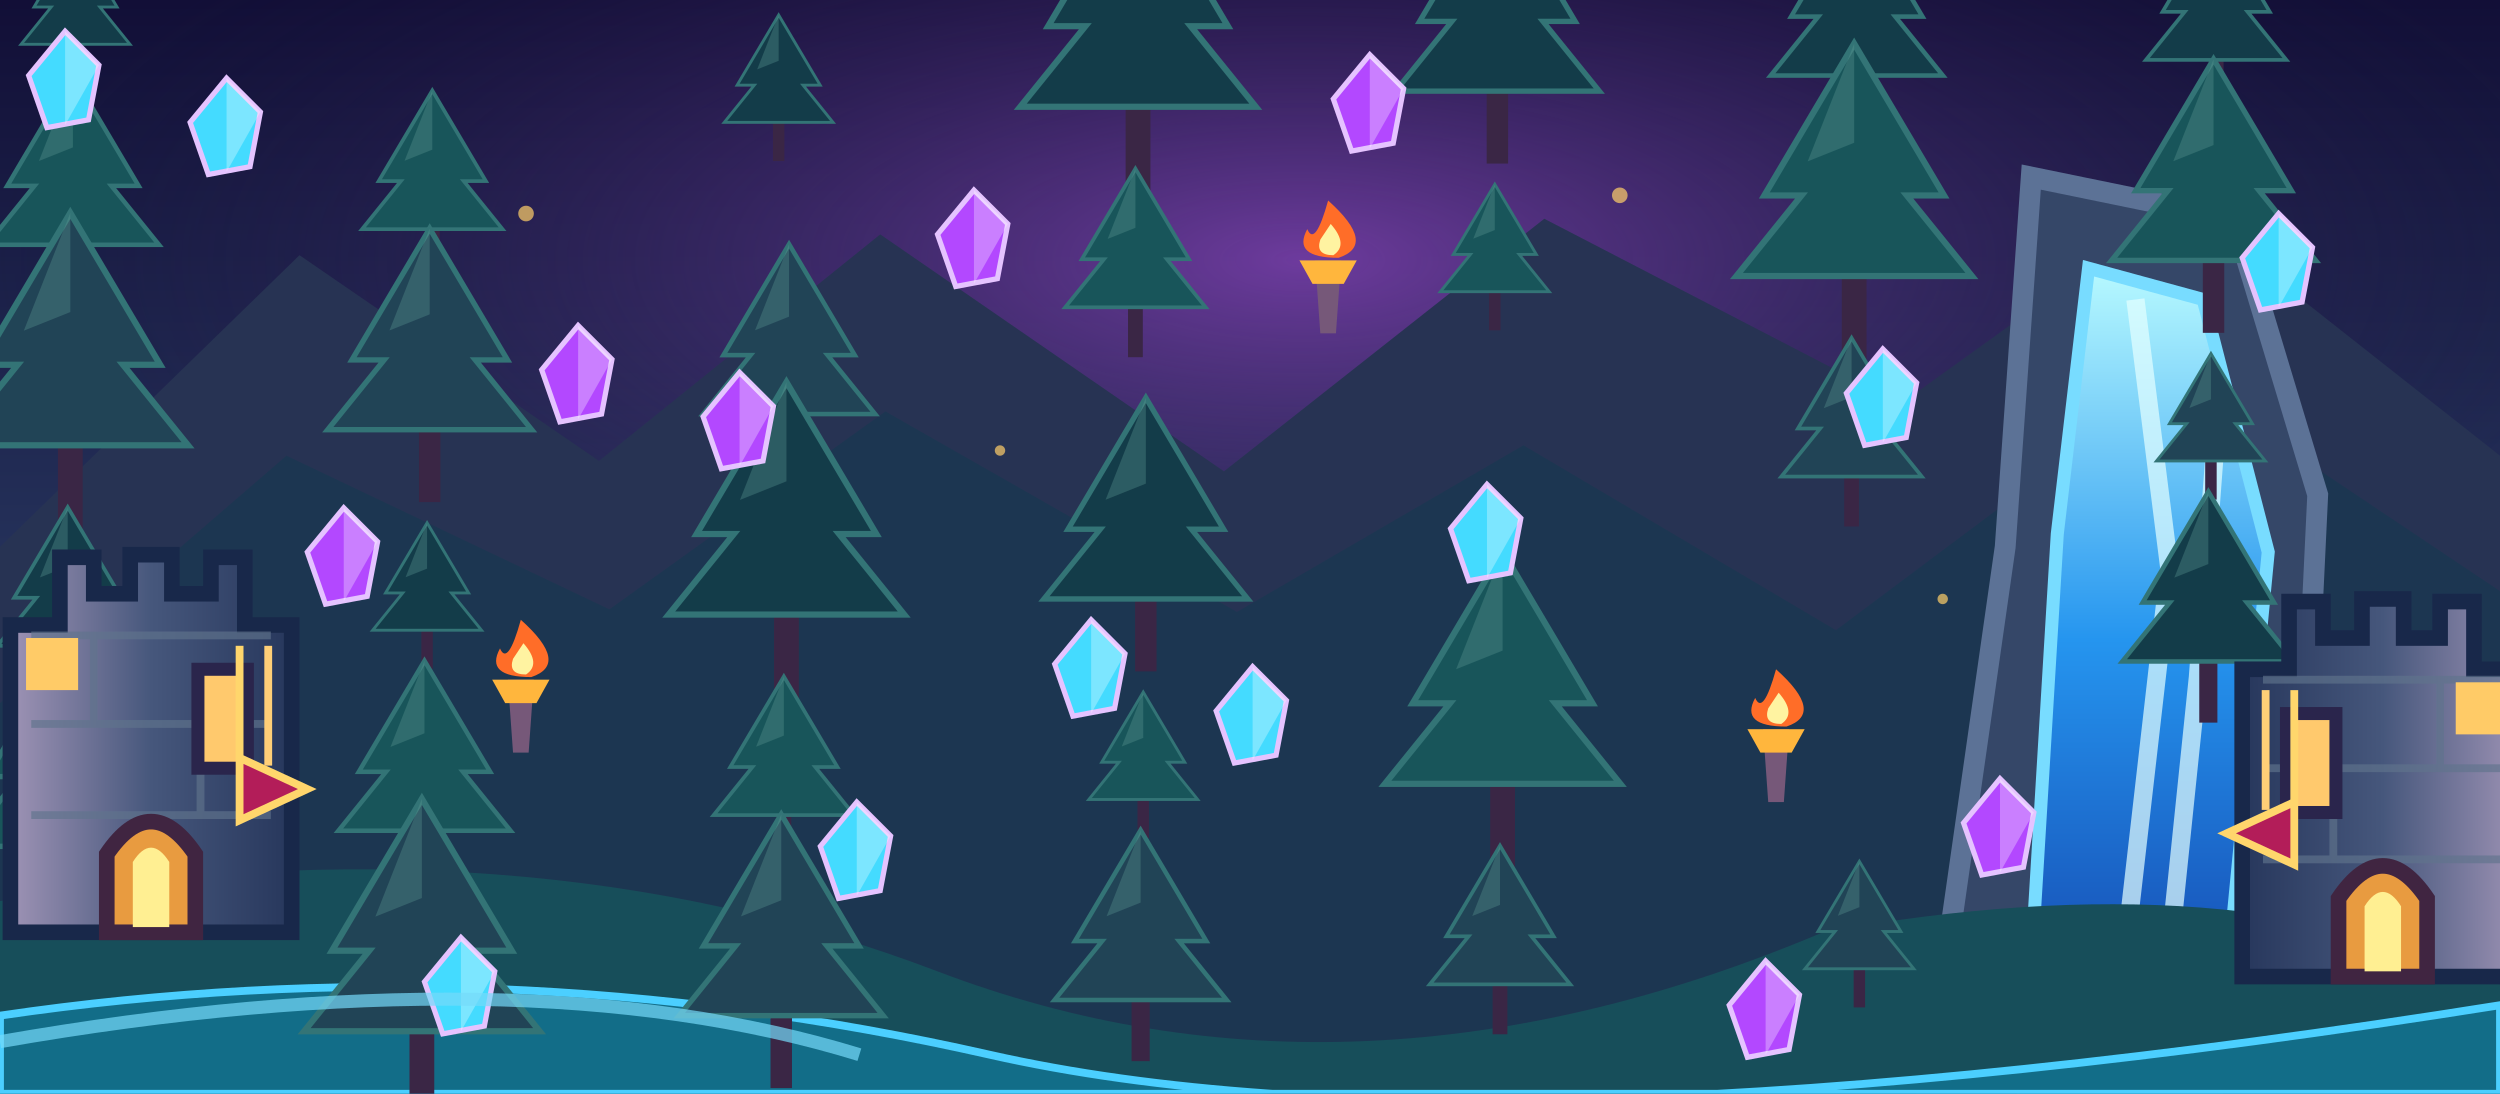
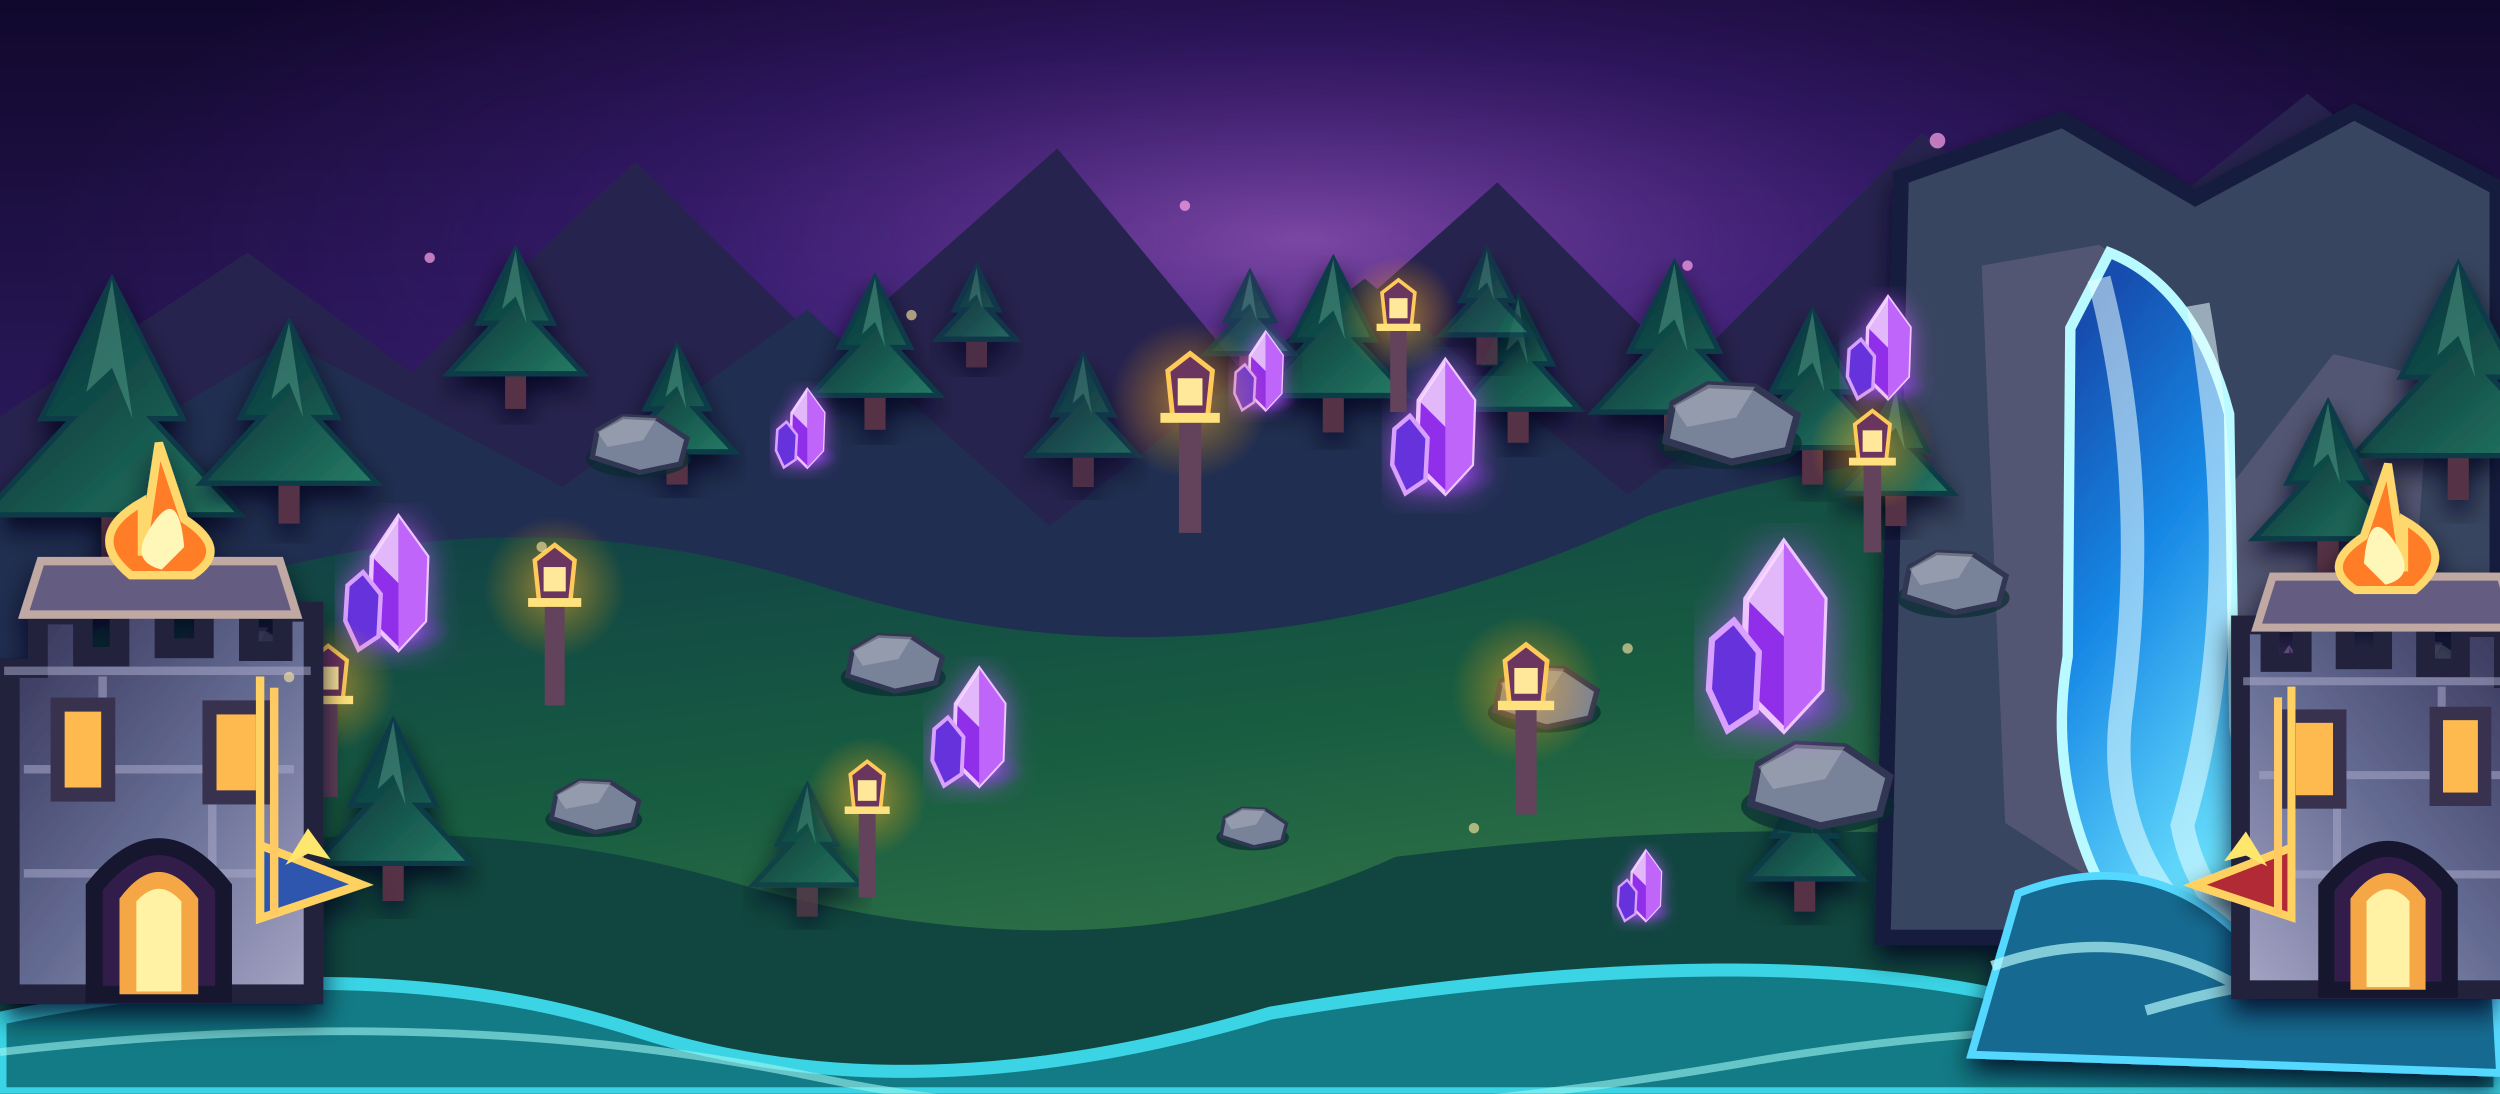
<svg xmlns="http://www.w3.org/2000/svg" viewBox="0 0 960 420" preserveAspectRatio="xMidYMid slice">
  <defs>
    <linearGradient id="sky" x2="0" y2="1">
-       <stop stop-color="#120f37" />
-       <stop offset=".56" stop-color="#26345d" />
-       <stop offset="1" stop-color="#12465a" />
-     </linearGradient>
-     <linearGradient id="stone">
-       <stop stop-color="#9e93b5" />
-       <stop offset=".5" stop-color="#46577c" />
-       <stop offset="1" stop-color="#27375c" />
-     </linearGradient>
-     <linearGradient id="water" x2="0" y2="1">
-       <stop stop-color="#b8faff" />
-       <stop offset=".45" stop-color="#2595ef" />
-       <stop offset="1" stop-color="#1136a1" />
-     </linearGradient>
-     <radialGradient id="glow">
-       <stop stop-color="#8242b3" stop-opacity=".8" />
-       <stop offset="1" stop-color="#1b183c" stop-opacity="0" />
+       <stop stop-color="#11082d" />
+       <stop offset=".48" stop-color="#2f1c64" />
+       <stop offset="1" stop-color="#125460" />
+     </linearGradient>
+     <linearGradient id="land" x2=".2" y2="0" x1=".7" y1="1">
+       <stop stop-color="#43834b" />
+       <stop offset=".55" stop-color="#175c41" />
+       <stop offset="1" stop-color="#103d47" />
+     </linearGradient>
+     <linearGradient id="waterfall" x2=".25" y2="0" x1=".8" y1="1">
+       <stop stop-color="#ddfeff" />
+       <stop offset=".25" stop-color="#6fe7ff" />
+       <stop offset=".68" stop-color="#1989e6" />
+       <stop offset="1" stop-color="#194eaf" />
+     </linearGradient>
+     <linearGradient id="stone" x2="0" y2="0" x1="1" y1="1">
+       <stop stop-color="#a6a5c5" />
+       <stop offset=".48" stop-color="#646b92" />
+       <stop offset="1" stop-color="#343257" />
+     </linearGradient>
+     <linearGradient id="gold" x2="0" y2="0" x1="1" y1="1">
+       <stop stop-color="#fff7b5" />
+       <stop offset=".55" stop-color="#ffbe43" />
+       <stop offset="1" stop-color="#e5681c" />
+     </linearGradient>
+     <linearGradient id="pine" x2="0" y2="0" x1="1" y1="1">
+       <stop stop-color="#277d66" />
+       <stop offset=".5" stop-color="#124d48" />
+       <stop offset="1" stop-color="#072b38" />
+     </linearGradient>
+     <radialGradient id="purpleGlow">
+       <stop stop-color="#d77cff" stop-opacity=".84" />
+       <stop offset=".5" stop-color="#803be0" stop-opacity=".38" />
+       <stop offset="1" stop-color="#7126c0" stop-opacity="0" />
    </radialGradient>
+     <radialGradient id="amberGlow">
+       <stop stop-color="#fff1a2" stop-opacity=".92" />
+       <stop offset=".28" stop-color="#ffb124" stop-opacity=".4" />
+       <stop offset="1" stop-color="#ff9c00" stop-opacity="0" />
+     </radialGradient>
+     <radialGradient id="lightGround">
+       <stop stop-color="#6bb25f" />
+       <stop offset="1" stop-color="#12523f" />
+     </radialGradient>
+     <filter id="glow">
+       <feGaussianBlur stdDeviation="5" />
+     </filter>
+     <filter id="shadow">
+       <feDropShadow dx="0" dy="5" stdDeviation="5" flood-color="#00071d" flood-opacity=".8" />
+     </filter>
+     <filter id="crystalGlow">
+       <feDropShadow dx="0" dy="0" stdDeviation="7" flood-color="#bf59ff" flood-opacity=".75" />
+     </filter>
  </defs>
  <rect width="960" height="420" fill="url(#sky)" />
-   <ellipse cx="500" cy="100" rx="500" ry="190" fill="url(#glow)" />
-   <path d="M0 210 115 98 230 177 338 90 470 181 593 84 730 155 837 78 960 175V420H0Z" fill="#273353" />
-   <path d="M0 270 110 175 234 234 340 158 475 235 585 171 705 242 836 144 960 227V420H0Z" fill="#1c3651" />
-   <path d="M780 68 858 84 890 190 879 420H740L770 210Z" fill="#354768" stroke="#5c7296" stroke-width="8" />
-   <path d="M802 103 846 115 871 212 851 420H777L790 205Z" fill="url(#water)" stroke="#78dcff" stroke-width="5" />
-   <path d="M820 115 833 218 811 410M852 153 844 260 829 405" fill="none" stroke="#e4ffff" stroke-width="7" opacity=".7" />
-   <path d="M0 346Q200 312 360 373T700 358Q860 329 960 378V420H0Z" fill="#174e5a" />
-   <path d="M0 390Q190 362 380 405T960 386V420H0Z" fill="#126d88" stroke="#4bcfff" stroke-width="3" />
-   <g transform="translate(29 17) scale(0.55)">
-     <path d="M-4 27V-15H4V27" fill="#3a2645" />
-     <path d="M0 -75 -29 -26 -17 -26 -38 0 38 0 17 -26 29 -26Z" fill="#133c49" stroke="#337476" stroke-width="2" />
-     <path d="M0 -75 -15 -37 0 -43" fill="#5b9791" opacity=".35" />
-   </g>
-   <g transform="translate(166 88) scale(0.71)">
-     <path d="M-4 27V-15H4V27" fill="#3a2645" />
-     <path d="M0 -75 -29 -26 -17 -26 -38 0 38 0 17 -26 29 -26Z" fill="#18555a" stroke="#337476" stroke-width="2" />
-     <path d="M0 -75 -15 -37 0 -43" fill="#5b9791" opacity=".35" />
-   </g>
-   <g transform="translate(303 159) scale(0.87)">
-     <path d="M-4 27V-15H4V27" fill="#3a2645" />
-     <path d="M0 -75 -29 -26 -17 -26 -38 0 38 0 17 -26 29 -26Z" fill="#214456" stroke="#337476" stroke-width="2" />
-     <path d="M0 -75 -15 -37 0 -43" fill="#5b9791" opacity=".35" />
-   </g>
-   <g transform="translate(440 230) scale(1.03)">
-     <path d="M-4 27V-15H4V27" fill="#3a2645" />
-     <path d="M0 -75 -29 -26 -17 -26 -38 0 38 0 17 -26 29 -26Z" fill="#133c49" stroke="#337476" stroke-width="2" />
-     <path d="M0 -75 -15 -37 0 -43" fill="#5b9791" opacity=".35" />
-   </g>
-   <g transform="translate(577 301) scale(1.19)">
-     <path d="M-4 27V-15H4V27" fill="#3a2645" />
-     <path d="M0 -75 -29 -26 -17 -26 -38 0 38 0 17 -26 29 -26Z" fill="#18555a" stroke="#337476" stroke-width="2" />
-     <path d="M0 -75 -15 -37 0 -43" fill="#5b9791" opacity=".35" />
-   </g>
-   <g transform="translate(714 372) scale(0.55)">
-     <path d="M-4 27V-15H4V27" fill="#3a2645" />
-     <path d="M0 -75 -29 -26 -17 -26 -38 0 38 0 17 -26 29 -26Z" fill="#214456" stroke="#337476" stroke-width="2" />
-     <path d="M0 -75 -15 -37 0 -43" fill="#5b9791" opacity=".35" />
-   </g>
-   <g transform="translate(851 23) scale(0.71)">
-     <path d="M-4 27V-15H4V27" fill="#3a2645" />
-     <path d="M0 -75 -29 -26 -17 -26 -38 0 38 0 17 -26 29 -26Z" fill="#133c49" stroke="#337476" stroke-width="2" />
-     <path d="M0 -75 -15 -37 0 -43" fill="#5b9791" opacity=".35" />
-   </g>
-   <g transform="translate(28 94) scale(0.87)">
-     <path d="M-4 27V-15H4V27" fill="#3a2645" />
-     <path d="M0 -75 -29 -26 -17 -26 -38 0 38 0 17 -26 29 -26Z" fill="#18555a" stroke="#337476" stroke-width="2" />
-     <path d="M0 -75 -15 -37 0 -43" fill="#5b9791" opacity=".35" />
-   </g>
-   <g transform="translate(165 165) scale(1.03)">
-     <path d="M-4 27V-15H4V27" fill="#3a2645" />
-     <path d="M0 -75 -29 -26 -17 -26 -38 0 38 0 17 -26 29 -26Z" fill="#214456" stroke="#337476" stroke-width="2" />
-     <path d="M0 -75 -15 -37 0 -43" fill="#5b9791" opacity=".35" />
-   </g>
-   <g transform="translate(302 236) scale(1.19)">
-     <path d="M-4 27V-15H4V27" fill="#3a2645" />
-     <path d="M0 -75 -29 -26 -17 -26 -38 0 38 0 17 -26 29 -26Z" fill="#133c49" stroke="#337476" stroke-width="2" />
-     <path d="M0 -75 -15 -37 0 -43" fill="#5b9791" opacity=".35" />
-   </g>
-   <g transform="translate(439 307) scale(0.55)">
-     <path d="M-4 27V-15H4V27" fill="#3a2645" />
-     <path d="M0 -75 -29 -26 -17 -26 -38 0 38 0 17 -26 29 -26Z" fill="#18555a" stroke="#337476" stroke-width="2" />
-     <path d="M0 -75 -15 -37 0 -43" fill="#5b9791" opacity=".35" />
-   </g>
-   <g transform="translate(576 378) scale(0.71)">
-     <path d="M-4 27V-15H4V27" fill="#3a2645" />
-     <path d="M0 -75 -29 -26 -17 -26 -38 0 38 0 17 -26 29 -26Z" fill="#214456" stroke="#337476" stroke-width="2" />
-     <path d="M0 -75 -15 -37 0 -43" fill="#5b9791" opacity=".35" />
-   </g>
-   <g transform="translate(713 29) scale(0.87)">
-     <path d="M-4 27V-15H4V27" fill="#3a2645" />
-     <path d="M0 -75 -29 -26 -17 -26 -38 0 38 0 17 -26 29 -26Z" fill="#133c49" stroke="#337476" stroke-width="2" />
-     <path d="M0 -75 -15 -37 0 -43" fill="#5b9791" opacity=".35" />
-   </g>
-   <g transform="translate(850 100) scale(1.03)">
-     <path d="M-4 27V-15H4V27" fill="#3a2645" />
-     <path d="M0 -75 -29 -26 -17 -26 -38 0 38 0 17 -26 29 -26Z" fill="#18555a" stroke="#337476" stroke-width="2" />
-     <path d="M0 -75 -15 -37 0 -43" fill="#5b9791" opacity=".35" />
-   </g>
-   <g transform="translate(27 171) scale(1.19)">
-     <path d="M-4 27V-15H4V27" fill="#3a2645" />
-     <path d="M0 -75 -29 -26 -17 -26 -38 0 38 0 17 -26 29 -26Z" fill="#214456" stroke="#337476" stroke-width="2" />
-     <path d="M0 -75 -15 -37 0 -43" fill="#5b9791" opacity=".35" />
-   </g>
-   <g transform="translate(164 242) scale(0.55)">
-     <path d="M-4 27V-15H4V27" fill="#3a2645" />
-     <path d="M0 -75 -29 -26 -17 -26 -38 0 38 0 17 -26 29 -26Z" fill="#133c49" stroke="#337476" stroke-width="2" />
-     <path d="M0 -75 -15 -37 0 -43" fill="#5b9791" opacity=".35" />
-   </g>
-   <g transform="translate(301 313) scale(0.71)">
-     <path d="M-4 27V-15H4V27" fill="#3a2645" />
-     <path d="M0 -75 -29 -26 -17 -26 -38 0 38 0 17 -26 29 -26Z" fill="#18555a" stroke="#337476" stroke-width="2" />
-     <path d="M0 -75 -15 -37 0 -43" fill="#5b9791" opacity=".35" />
-   </g>
-   <g transform="translate(438 384) scale(0.87)">
-     <path d="M-4 27V-15H4V27" fill="#3a2645" />
-     <path d="M0 -75 -29 -26 -17 -26 -38 0 38 0 17 -26 29 -26Z" fill="#214456" stroke="#337476" stroke-width="2" />
-     <path d="M0 -75 -15 -37 0 -43" fill="#5b9791" opacity=".35" />
-   </g>
-   <g transform="translate(575 35) scale(1.03)">
-     <path d="M-4 27V-15H4V27" fill="#3a2645" />
-     <path d="M0 -75 -29 -26 -17 -26 -38 0 38 0 17 -26 29 -26Z" fill="#133c49" stroke="#337476" stroke-width="2" />
-     <path d="M0 -75 -15 -37 0 -43" fill="#5b9791" opacity=".35" />
-   </g>
-   <g transform="translate(712 106) scale(1.19)">
-     <path d="M-4 27V-15H4V27" fill="#3a2645" />
-     <path d="M0 -75 -29 -26 -17 -26 -38 0 38 0 17 -26 29 -26Z" fill="#18555a" stroke="#337476" stroke-width="2" />
-     <path d="M0 -75 -15 -37 0 -43" fill="#5b9791" opacity=".35" />
-   </g>
-   <g transform="translate(849 177) scale(0.55)">
-     <path d="M-4 27V-15H4V27" fill="#3a2645" />
-     <path d="M0 -75 -29 -26 -17 -26 -38 0 38 0 17 -26 29 -26Z" fill="#214456" stroke="#337476" stroke-width="2" />
-     <path d="M0 -75 -15 -37 0 -43" fill="#5b9791" opacity=".35" />
-   </g>
-   <g transform="translate(26 248) scale(0.71)">
-     <path d="M-4 27V-15H4V27" fill="#3a2645" />
-     <path d="M0 -75 -29 -26 -17 -26 -38 0 38 0 17 -26 29 -26Z" fill="#133c49" stroke="#337476" stroke-width="2" />
-     <path d="M0 -75 -15 -37 0 -43" fill="#5b9791" opacity=".35" />
-   </g>
-   <g transform="translate(163 319) scale(0.87)">
-     <path d="M-4 27V-15H4V27" fill="#3a2645" />
-     <path d="M0 -75 -29 -26 -17 -26 -38 0 38 0 17 -26 29 -26Z" fill="#18555a" stroke="#337476" stroke-width="2" />
-     <path d="M0 -75 -15 -37 0 -43" fill="#5b9791" opacity=".35" />
-   </g>
-   <g transform="translate(300 390) scale(1.03)">
-     <path d="M-4 27V-15H4V27" fill="#3a2645" />
-     <path d="M0 -75 -29 -26 -17 -26 -38 0 38 0 17 -26 29 -26Z" fill="#214456" stroke="#337476" stroke-width="2" />
-     <path d="M0 -75 -15 -37 0 -43" fill="#5b9791" opacity=".35" />
-   </g>
-   <g transform="translate(437 41) scale(1.19)">
-     <path d="M-4 27V-15H4V27" fill="#3a2645" />
-     <path d="M0 -75 -29 -26 -17 -26 -38 0 38 0 17 -26 29 -26Z" fill="#133c49" stroke="#337476" stroke-width="2" />
-     <path d="M0 -75 -15 -37 0 -43" fill="#5b9791" opacity=".35" />
-   </g>
-   <g transform="translate(574 112) scale(0.55)">
-     <path d="M-4 27V-15H4V27" fill="#3a2645" />
-     <path d="M0 -75 -29 -26 -17 -26 -38 0 38 0 17 -26 29 -26Z" fill="#18555a" stroke="#337476" stroke-width="2" />
-     <path d="M0 -75 -15 -37 0 -43" fill="#5b9791" opacity=".35" />
-   </g>
-   <g transform="translate(711 183) scale(0.71)">
-     <path d="M-4 27V-15H4V27" fill="#3a2645" />
-     <path d="M0 -75 -29 -26 -17 -26 -38 0 38 0 17 -26 29 -26Z" fill="#214456" stroke="#337476" stroke-width="2" />
-     <path d="M0 -75 -15 -37 0 -43" fill="#5b9791" opacity=".35" />
-   </g>
-   <g transform="translate(848 254) scale(0.87)">
-     <path d="M-4 27V-15H4V27" fill="#3a2645" />
-     <path d="M0 -75 -29 -26 -17 -26 -38 0 38 0 17 -26 29 -26Z" fill="#133c49" stroke="#337476" stroke-width="2" />
-     <path d="M0 -75 -15 -37 0 -43" fill="#5b9791" opacity=".35" />
-   </g>
-   <g transform="translate(25 325) scale(1.03)">
-     <path d="M-4 27V-15H4V27" fill="#3a2645" />
-     <path d="M0 -75 -29 -26 -17 -26 -38 0 38 0 17 -26 29 -26Z" fill="#18555a" stroke="#337476" stroke-width="2" />
-     <path d="M0 -75 -15 -37 0 -43" fill="#5b9791" opacity=".35" />
-   </g>
-   <g transform="translate(162 396) scale(1.19)">
-     <path d="M-4 27V-15H4V27" fill="#3a2645" />
-     <path d="M0 -75 -29 -26 -17 -26 -38 0 38 0 17 -26 29 -26Z" fill="#214456" stroke="#337476" stroke-width="2" />
-     <path d="M0 -75 -15 -37 0 -43" fill="#5b9791" opacity=".35" />
-   </g>
-   <g transform="translate(299 47) scale(0.55)">
-     <path d="M-4 27V-15H4V27" fill="#3a2645" />
-     <path d="M0 -75 -29 -26 -17 -26 -38 0 38 0 17 -26 29 -26Z" fill="#133c49" stroke="#337476" stroke-width="2" />
-     <path d="M0 -75 -15 -37 0 -43" fill="#5b9791" opacity=".35" />
-   </g>
-   <g transform="translate(436 118) scale(0.71)">
-     <path d="M-4 27V-15H4V27" fill="#3a2645" />
-     <path d="M0 -75 -29 -26 -17 -26 -38 0 38 0 17 -26 29 -26Z" fill="#18555a" stroke="#337476" stroke-width="2" />
-     <path d="M0 -75 -15 -37 0 -43" fill="#5b9791" opacity=".35" />
-   </g>
-   <g transform="translate(87 55)">
-     <path d="M0 -25 13 -12 9 9 -7 12 -14 -8Z" fill="#44dbff" stroke="#e5c3ff" stroke-width="2" />
-     <path d="M0 -25V11L13 -12" fill="#ffffff" opacity=".3" />
-   </g>
-   <g transform="translate(284 168)">
-     <path d="M0 -25 13 -12 9 9 -7 12 -14 -8Z" fill="#b348ff" stroke="#e5c3ff" stroke-width="2" />
-     <path d="M0 -25V11L13 -12" fill="#ffffff" opacity=".3" />
-   </g>
-   <g transform="translate(481 281)">
-     <path d="M0 -25 13 -12 9 9 -7 12 -14 -8Z" fill="#44dbff" stroke="#e5c3ff" stroke-width="2" />
-     <path d="M0 -25V11L13 -12" fill="#ffffff" opacity=".3" />
-   </g>
-   <g transform="translate(678 394)">
-     <path d="M0 -25 13 -12 9 9 -7 12 -14 -8Z" fill="#b348ff" stroke="#e5c3ff" stroke-width="2" />
-     <path d="M0 -25V11L13 -12" fill="#ffffff" opacity=".3" />
-   </g>
-   <g transform="translate(875 107)">
-     <path d="M0 -25 13 -12 9 9 -7 12 -14 -8Z" fill="#44dbff" stroke="#e5c3ff" stroke-width="2" />
-     <path d="M0 -25V11L13 -12" fill="#ffffff" opacity=".3" />
-   </g>
-   <g transform="translate(132 220)">
-     <path d="M0 -25 13 -12 9 9 -7 12 -14 -8Z" fill="#b348ff" stroke="#e5c3ff" stroke-width="2" />
-     <path d="M0 -25V11L13 -12" fill="#ffffff" opacity=".3" />
-   </g>
-   <g transform="translate(329 333)">
-     <path d="M0 -25 13 -12 9 9 -7 12 -14 -8Z" fill="#44dbff" stroke="#e5c3ff" stroke-width="2" />
-     <path d="M0 -25V11L13 -12" fill="#ffffff" opacity=".3" />
-   </g>
-   <g transform="translate(526 46)">
-     <path d="M0 -25 13 -12 9 9 -7 12 -14 -8Z" fill="#b348ff" stroke="#e5c3ff" stroke-width="2" />
-     <path d="M0 -25V11L13 -12" fill="#ffffff" opacity=".3" />
-   </g>
-   <g transform="translate(723 159)">
-     <path d="M0 -25 13 -12 9 9 -7 12 -14 -8Z" fill="#44dbff" stroke="#e5c3ff" stroke-width="2" />
-     <path d="M0 -25V11L13 -12" fill="#ffffff" opacity=".3" />
-   </g>
-   <g transform="translate(920 272)">
-     <path d="M0 -25 13 -12 9 9 -7 12 -14 -8Z" fill="#b348ff" stroke="#e5c3ff" stroke-width="2" />
-     <path d="M0 -25V11L13 -12" fill="#ffffff" opacity=".3" />
-   </g>
-   <g transform="translate(177 385)">
-     <path d="M0 -25 13 -12 9 9 -7 12 -14 -8Z" fill="#44dbff" stroke="#e5c3ff" stroke-width="2" />
-     <path d="M0 -25V11L13 -12" fill="#ffffff" opacity=".3" />
-   </g>
-   <g transform="translate(374 98)">
-     <path d="M0 -25 13 -12 9 9 -7 12 -14 -8Z" fill="#b348ff" stroke="#e5c3ff" stroke-width="2" />
-     <path d="M0 -25V11L13 -12" fill="#ffffff" opacity=".3" />
-   </g>
-   <g transform="translate(571 211)">
-     <path d="M0 -25 13 -12 9 9 -7 12 -14 -8Z" fill="#44dbff" stroke="#e5c3ff" stroke-width="2" />
-     <path d="M0 -25V11L13 -12" fill="#ffffff" opacity=".3" />
-   </g>
-   <g transform="translate(768 324)">
-     <path d="M0 -25 13 -12 9 9 -7 12 -14 -8Z" fill="#b348ff" stroke="#e5c3ff" stroke-width="2" />
-     <path d="M0 -25V11L13 -12" fill="#ffffff" opacity=".3" />
-   </g>
-   <g transform="translate(25 37)">
-     <path d="M0 -25 13 -12 9 9 -7 12 -14 -8Z" fill="#44dbff" stroke="#e5c3ff" stroke-width="2" />
-     <path d="M0 -25V11L13 -12" fill="#ffffff" opacity=".3" />
-   </g>
-   <g transform="translate(222 150)">
-     <path d="M0 -25 13 -12 9 9 -7 12 -14 -8Z" fill="#b348ff" stroke="#e5c3ff" stroke-width="2" />
-     <path d="M0 -25V11L13 -12" fill="#ffffff" opacity=".3" />
-   </g>
-   <g transform="translate(419 263)">
-     <path d="M0 -25 13 -12 9 9 -7 12 -14 -8Z" fill="#44dbff" stroke="#e5c3ff" stroke-width="2" />
-     <path d="M0 -25V11L13 -12" fill="#ffffff" opacity=".3" />
-   </g>
-   <g transform="translate(58 323) scale(1 1)">
-     <path d="M-54 35V-83H-35V-109H-22V-95H-8V-110H8V-95H23V-109H36V-83H54V35Z" fill="url(#stone)" stroke="#18284a" stroke-width="6" />
-     <path d="M-46 -79H46M-46 -45H46M-46 -10H46M-22 -79V-45M19 -45V-10M0 -10V35" stroke="#60738c" stroke-width="3" opacity=".65" />
-     <path d="M-17 35V5Q0 -20 17 5V35Z" fill="#e89b40" stroke="#402541" stroke-width="6" />
-     <path d="M-7 33V8Q0 -3 7 8V33Z" fill="#ffef92" />
-     <path d="M18 -66H37V-28H18Z" fill="#ffc96d" stroke="#2a254c" stroke-width="5" />
-     <path d="M-48 -78H-28V-58H-48Z" fill="#ffcb67" />
-     <path d="M34 -75V-8L60 -20 34 -32Z" fill="#b31d59" stroke="#ffd66c" stroke-width="3" />
-     <path d="M45 -29V-75" stroke="#ffcf77" stroke-width="3" />
-   </g>
-   <g transform="translate(915 340) scale(-1 1)">
-     <path d="M-54 35V-83H-35V-109H-22V-95H-8V-110H8V-95H23V-109H36V-83H54V35Z" fill="url(#stone)" stroke="#18284a" stroke-width="6" />
-     <path d="M-46 -79H46M-46 -45H46M-46 -10H46M-22 -79V-45M19 -45V-10M0 -10V35" stroke="#60738c" stroke-width="3" opacity=".65" />
-     <path d="M-17 35V5Q0 -20 17 5V35Z" fill="#e89b40" stroke="#402541" stroke-width="6" />
-     <path d="M-7 33V8Q0 -3 7 8V33Z" fill="#ffef92" />
-     <path d="M18 -66H37V-28H18Z" fill="#ffc96d" stroke="#2a254c" stroke-width="5" />
-     <path d="M-48 -78H-28V-58H-48Z" fill="#ffcb67" />
-     <path d="M34 -75V-8L60 -20 34 -32Z" fill="#b31d59" stroke="#ffd66c" stroke-width="3" />
-     <path d="M45 -29V-75" stroke="#ffcf77" stroke-width="3" />
-   </g>
-   <g transform="translate(200 265)">
-     <path d="M-3 24 -5 -4H5L3 24" fill="#765879" />
-     <path d="M-11 -4H11L6 5H-6Z" fill="#ffb63d" />
-     <path d="M0 -27Q19 -10 4 -5Q-14 -5 -8 -16Q-5 -9 0 -27" fill="#ff6d28" />
-     <path d="M1 -18Q8 -10 2 -6Q-5 -6 -3 -12Z" fill="#fff3a1" />
-   </g>
-   <g transform="translate(510 104)">
-     <path d="M-3 24 -5 -4H5L3 24" fill="#765879" />
-     <path d="M-11 -4H11L6 5H-6Z" fill="#ffb63d" />
-     <path d="M0 -27Q19 -10 4 -5Q-14 -5 -8 -16Q-5 -9 0 -27" fill="#ff6d28" />
-     <path d="M1 -18Q8 -10 2 -6Q-5 -6 -3 -12Z" fill="#fff3a1" />
-   </g>
-   <g transform="translate(682 284)">
-     <path d="M-3 24 -5 -4H5L3 24" fill="#765879" />
-     <path d="M-11 -4H11L6 5H-6Z" fill="#ffb63d" />
-     <path d="M0 -27Q19 -10 4 -5Q-14 -5 -8 -16Q-5 -9 0 -27" fill="#ff6d28" />
-     <path d="M1 -18Q8 -10 2 -6Q-5 -6 -3 -12Z" fill="#fff3a1" />
-   </g>
-   <path d="M0 400Q200 365 330 405" fill="none" stroke="#75dafa" stroke-width="5" opacity=".7" />
-   <g fill="#ffce68" opacity=".7">
-     <circle cx="202" cy="82" r="3" />
-     <circle cx="384" cy="173" r="2" />
-     <circle cx="622" cy="75" r="3" />
-     <circle cx="746" cy="230" r="2" />
+   <ellipse cx="500" cy="92" rx="490" ry="155" fill="url(#purpleGlow)" opacity=".6" />
+   <path d="M0 160 95 97 158 143 244 62 318 135 406 57 484 151 575 70 647 142 738 51 803 102 886 36 960 96V420H0Z" fill="#27234f" />
+   <path d="M0 198 110 131 216 187 310 119 403 202 524 107 625 190 737 109 841 180 960 109V420H0Z" fill="#202e51" />
+   <path d="M0 259Q162 175 315 225T633 198Q798 142 960 225V420H0Z" fill="url(#land)" />
+   <path d="M0 348Q140 298 282 339T536 329Q762 301 960 353V420H0Z" fill="#10463f" />
+   <path d="M0 391Q140 362 245 396T488 389Q679 357 788 387T960 377V420H0Z" fill="#127b86" stroke="#3ad4e5" stroke-width="5" />
+   <path d="M0 404Q172 384 315 414T665 409Q817 382 960 406" stroke="#9ef6f2" stroke-width="3" fill="none" opacity=".6" />
+   <g filter="url(#shadow)">
+     <path d="M730 68 792 46 843 76 904 43 959 72V360H723Z" fill="#384461" stroke="#171d3d" stroke-width="6" />
+     <path d="M761 102 806 94 835 113 850 195 896 136 933 145 920 327 849 367 770 316Z" fill="#525773" />
+     <path d="M810 97Q843 110 856 159L858 279Q866 335 909 356L843 391Q781 326 794 252L795 126Z" fill="url(#waterfall)" stroke="#b8faff" stroke-width="4" />
+     <path d="M806 107Q826 184 815 270Q806 330 856 368M844 117Q864 229 838 317Q844 348 871 364" fill="none" stroke="#e9ffff" stroke-width="9" opacity=".55" />
+     <path d="M775 343Q824 324 860 359T957 359L960 412 757 405Z" fill="#126b91" stroke="#54d8ff" stroke-width="3" />
+     <path d="M765 371Q818 352 865 382M824 388Q899 366 944 380" fill="none" stroke="#c1ffff" stroke-width="4" opacity=".65" />
+   </g>
+   <g transform="translate(43 210)" opacity="1" filter="url(#shadow)">
+     <path d="M-4 7V-45.144H4V7" fill="#543345" />
+     <path d="M0 -102.6 -27.17 -49.248 -15.314 -49.248 -49.4 -12.312 49.4 -12.312 15.314 -49.248 27.17 -49.248Z" fill="url(#pine)" stroke="#0a3b47" stroke-width="2" />
+     <path d="M0 -102.6 -9.88 -59.508 0 -68.742 7.904 -49.248Z" fill="#63b39a" opacity=".4" />
+   </g>
+   <g transform="translate(111 194)" opacity="1" filter="url(#shadow)">
+     <path d="M-4 7V-30.888H4V7" fill="#543345" />
+     <path d="M0 -70.2 -18.59 -33.696 -10.478 -33.696 -33.8 -8.424 33.8 -8.424 10.478 -33.696 18.59 -33.696Z" fill="url(#pine)" stroke="#0a3b47" stroke-width="2" />
+     <path d="M0 -70.2 -6.76 -40.716 0 -47.034 5.408 -33.696Z" fill="#63b39a" opacity=".4" />
+   </g>
+   <g transform="translate(198 150)" opacity="1" filter="url(#shadow)">
+     <path d="M-4 7V-23.76H4V7" fill="#543345" />
+     <path d="M0 -54 -14.3 -25.92 -8.06 -25.92 -26 -6.48 26 -6.48 8.06 -25.92 14.3 -25.92Z" fill="url(#pine)" stroke="#0a3b47" stroke-width="2" />
+     <path d="M0 -54 -5.2 -31.32 0 -36.18 4.16 -25.92Z" fill="#63b39a" opacity=".4" />
+   </g>
+   <g transform="translate(260 179)" opacity="1" filter="url(#shadow)">
+     <path d="M-4 7V-20.196H4V7" fill="#543345" />
+     <path d="M0 -45.9 -12.155 -22.032 -6.851 -22.032 -22.1 -5.508 22.1 -5.508 6.851 -22.032 12.155 -22.032Z" fill="url(#pine)" stroke="#0a3b47" stroke-width="2" />
+     <path d="M0 -45.9 -4.42 -26.622 0 -30.753 3.536 -22.032Z" fill="#63b39a" opacity=".4" />
+   </g>
+   <g transform="translate(336 158)" opacity="1" filter="url(#shadow)">
+     <path d="M-4 7V-22.572H4V7" fill="#543345" />
+     <path d="M0 -51.3 -13.585 -24.624 -7.657 -24.624 -24.7 -6.156 24.7 -6.156 7.657 -24.624 13.585 -24.624Z" fill="url(#pine)" stroke="#0a3b47" stroke-width="2" />
+     <path d="M0 -51.3 -4.94 -29.754 0 -34.371 3.952 -24.624Z" fill="#63b39a" opacity=".4" />
+   </g>
+   <g transform="translate(416 180)" opacity="0.8" filter="url(#shadow)">
+     <path d="M-4 7V-19.008H4V7" fill="#543345" />
+     <path d="M0 -43.2 -11.44 -20.736 -6.448 -20.736 -20.8 -5.184 20.8 -5.184 6.448 -20.736 11.44 -20.736Z" fill="url(#pine)" stroke="#0a3b47" stroke-width="2" />
+     <path d="M0 -43.2 -4.16 -25.056 0 -28.944 3.328 -20.736Z" fill="#63b39a" opacity=".4" />
+   </g>
+   <g transform="translate(512 159)" opacity="1" filter="url(#shadow)">
+     <path d="M-4 7V-26.136H4V7" fill="#543345" />
+     <path d="M0 -59.4 -15.73 -28.512 -8.866 -28.512 -28.6 -7.128 28.6 -7.128 8.866 -28.512 15.73 -28.512Z" fill="url(#pine)" stroke="#0a3b47" stroke-width="2" />
+     <path d="M0 -59.4 -5.72 -34.452 0 -39.798 4.576 -28.512Z" fill="#63b39a" opacity=".4" />
+   </g>
+   <g transform="translate(583 163)" opacity="1" filter="url(#shadow)">
+     <path d="M-4 7V-21.384H4V7" fill="#543345" />
+     <path d="M0 -48.6 -12.87 -23.328 -7.254 -23.328 -23.4 -5.832 23.4 -5.832 7.254 -23.328 12.87 -23.328Z" fill="url(#pine)" stroke="#0a3b47" stroke-width="2" />
+     <path d="M0 -48.6 -4.68 -28.188 0 -32.562 3.744 -23.328Z" fill="#63b39a" opacity=".4" />
+   </g>
+   <g transform="translate(643 166)" opacity="1" filter="url(#shadow)">
+     <path d="M-4 7V-28.512H4V7" fill="#543345" />
+     <path d="M0 -64.8 -17.16 -31.104 -9.672 -31.104 -31.2 -7.776 31.2 -7.776 9.672 -31.104 17.16 -31.104Z" fill="url(#pine)" stroke="#0a3b47" stroke-width="2" />
+     <path d="M0 -64.8 -6.24 -37.584 0 -43.416 4.992 -31.104Z" fill="#63b39a" opacity=".4" />
+   </g>
+   <g transform="translate(696 179)" opacity="1" filter="url(#shadow)">
+     <path d="M-4 7V-26.136H4V7" fill="#543345" />
+     <path d="M0 -59.4 -15.73 -28.512 -8.866 -28.512 -28.6 -7.128 28.6 -7.128 8.866 -28.512 15.73 -28.512Z" fill="url(#pine)" stroke="#0a3b47" stroke-width="2" />
+     <path d="M0 -59.4 -5.72 -34.452 0 -39.798 4.576 -28.512Z" fill="#63b39a" opacity=".4" />
+   </g>
+   <g transform="translate(728 195)" opacity="1" filter="url(#shadow)">
+     <path d="M-4 7V-20.196H4V7" fill="#543345" />
+     <path d="M0 -45.9 -12.155 -22.032 -6.851 -22.032 -22.1 -5.508 22.1 -5.508 6.851 -22.032 12.155 -22.032Z" fill="url(#pine)" stroke="#0a3b47" stroke-width="2" />
+     <path d="M0 -45.9 -4.42 -26.622 0 -30.753 3.536 -22.032Z" fill="#63b39a" opacity=".4" />
+   </g>
+   <g transform="translate(944 185)" opacity="1" filter="url(#shadow)">
+     <path d="M-4 7V-36.828H4V7" fill="#543345" />
+     <path d="M0 -83.7 -22.165 -40.176 -12.493 -40.176 -40.3 -10.044 40.3 -10.044 12.493 -40.176 22.165 -40.176Z" fill="url(#pine)" stroke="#0a3b47" stroke-width="2" />
+     <path d="M0 -83.7 -8.06 -48.546 0 -56.079 6.448 -40.176Z" fill="#63b39a" opacity=".4" />
+   </g>
+   <g transform="translate(894 214)" opacity="1" filter="url(#shadow)">
+     <path d="M-4 7V-26.136H4V7" fill="#543345" />
+     <path d="M0 -59.4 -15.73 -28.512 -8.866 -28.512 -28.6 -7.128 28.6 -7.128 8.866 -28.512 15.73 -28.512Z" fill="url(#pine)" stroke="#0a3b47" stroke-width="2" />
+     <path d="M0 -59.4 -5.72 -34.452 0 -39.798 4.576 -28.512Z" fill="#63b39a" opacity=".4" />
+   </g>
+   <g transform="translate(36 331)" opacity="1" filter="url(#shadow)">
+     <path d="M-4 7V-21.384H4V7" fill="#543345" />
+     <path d="M0 -48.6 -12.87 -23.328 -7.254 -23.328 -23.4 -5.832 23.4 -5.832 7.254 -23.328 12.87 -23.328Z" fill="url(#pine)" stroke="#0a3b47" stroke-width="2" />
+     <path d="M0 -48.6 -4.68 -28.188 0 -32.562 3.744 -23.328Z" fill="#63b39a" opacity=".4" />
+   </g>
+   <g transform="translate(151 339)" opacity="1" filter="url(#shadow)">
+     <path d="M-4 7V-27.324H4V7" fill="#543345" />
+     <path d="M0 -62.1 -16.445 -29.808 -9.269 -29.808 -29.9 -7.452 29.9 -7.452 9.269 -29.808 16.445 -29.808Z" fill="url(#pine)" stroke="#0a3b47" stroke-width="2" />
+     <path d="M0 -62.1 -5.98 -36.018 0 -41.607 4.784 -29.808Z" fill="#63b39a" opacity=".4" />
+   </g>
+   <g transform="translate(310 345)" opacity="0.8" filter="url(#shadow)">
+     <path d="M-4 7V-19.008H4V7" fill="#543345" />
+     <path d="M0 -43.2 -11.44 -20.736 -6.448 -20.736 -20.8 -5.184 20.8 -5.184 6.448 -20.736 11.44 -20.736Z" fill="url(#pine)" stroke="#0a3b47" stroke-width="2" />
+     <path d="M0 -43.2 -4.16 -25.056 0 -28.944 3.328 -20.736Z" fill="#63b39a" opacity=".4" />
+   </g>
+   <g transform="translate(693 343)" opacity="1" filter="url(#shadow)">
+     <path d="M-4 7V-20.196H4V7" fill="#543345" />
+     <path d="M0 -45.9 -12.155 -22.032 -6.851 -22.032 -22.1 -5.508 22.1 -5.508 6.851 -22.032 12.155 -22.032Z" fill="url(#pine)" stroke="#0a3b47" stroke-width="2" />
+     <path d="M0 -45.9 -4.42 -26.622 0 -30.753 3.536 -22.032Z" fill="#63b39a" opacity=".4" />
+   </g>
+   <g transform="translate(916 333)" opacity="1" filter="url(#shadow)">
+     <path d="M-4 7V-21.384H4V7" fill="#543345" />
+     <path d="M0 -48.6 -12.87 -23.328 -7.254 -23.328 -23.4 -5.832 23.4 -5.832 7.254 -23.328 12.87 -23.328Z" fill="url(#pine)" stroke="#0a3b47" stroke-width="2" />
+     <path d="M0 -48.6 -4.68 -28.188 0 -32.562 3.744 -23.328Z" fill="#63b39a" opacity=".4" />
+   </g>
+   <g transform="translate(375 134)" opacity="0.8" filter="url(#shadow)">
+     <path d="M-4 7V-13.781H4V7" fill="#543345" />
+     <path d="M0 -31.32 -8.294 -15.034 -4.675 -15.034 -15.08 -3.758 15.08 -3.758 4.675 -15.034 8.294 -15.034Z" fill="url(#pine)" stroke="#0a3b47" stroke-width="2" />
+     <path d="M0 -31.32 -3.016 -18.166 0 -20.984 2.413 -15.034Z" fill="#63b39a" opacity=".4" />
+   </g>
+   <g transform="translate(480 140)" opacity="0.8" filter="url(#shadow)">
+     <path d="M-4 7V-15.444H4V7" fill="#543345" />
+     <path d="M0 -35.1 -9.295 -16.848 -5.239 -16.848 -16.9 -4.212 16.9 -4.212 5.239 -16.848 9.295 -16.848Z" fill="url(#pine)" stroke="#0a3b47" stroke-width="2" />
+     <path d="M0 -35.1 -3.38 -20.358 0 -23.517 2.704 -16.848Z" fill="#63b39a" opacity=".4" />
+   </g>
+   <g transform="translate(571 133)" opacity="0.8" filter="url(#shadow)">
+     <path d="M-4 7V-16.157H4V7" fill="#543345" />
+     <path d="M0 -36.72 -9.724 -17.626 -5.481 -17.626 -17.68 -4.406 17.68 -4.406 5.481 -17.626 9.724 -17.626Z" fill="url(#pine)" stroke="#0a3b47" stroke-width="2" />
+     <path d="M0 -36.72 -3.536 -21.298 0 -24.602 2.829 -17.626Z" fill="#63b39a" opacity=".4" />
+   </g>
+   <g transform="translate(92 257) scale(1)">
+     <ellipse cy="8" rx="31" ry="11" fill="#092b30" opacity=".7" />
+     <path d="M-27 7 -24 -9 -9 -17 11 -16 29 -4 25 11 1 16Z" fill="#78839a" stroke="#313752" stroke-width="3" />
+     <path d="M-24 -8 -9 -17 11 -16 3 -3 -18 1Z" fill="#b5b9c1" opacity=".45" />
+   </g>
+   <g transform="translate(228 310) scale(0.6)">
+     <ellipse cy="8" rx="31" ry="11" fill="#092b30" opacity=".7" />
+     <path d="M-27 7 -24 -9 -9 -17 11 -16 29 -4 25 11 1 16Z" fill="#78839a" stroke="#313752" stroke-width="3" />
+     <path d="M-24 -8 -9 -17 11 -16 3 -3 -18 1Z" fill="#b5b9c1" opacity=".45" />
+   </g>
+   <g transform="translate(343 255) scale(0.65)">
+     <ellipse cy="8" rx="31" ry="11" fill="#092b30" opacity=".7" />
+     <path d="M-27 7 -24 -9 -9 -17 11 -16 29 -4 25 11 1 16Z" fill="#78839a" stroke="#313752" stroke-width="3" />
+     <path d="M-24 -8 -9 -17 11 -16 3 -3 -18 1Z" fill="#b5b9c1" opacity=".45" />
+   </g>
+   <g transform="translate(593 268) scale(0.7)">
+     <ellipse cy="8" rx="31" ry="11" fill="#092b30" opacity=".7" />
+     <path d="M-27 7 -24 -9 -9 -17 11 -16 29 -4 25 11 1 16Z" fill="#78839a" stroke="#313752" stroke-width="3" />
+     <path d="M-24 -8 -9 -17 11 -16 3 -3 -18 1Z" fill="#b5b9c1" opacity=".45" />
+   </g>
+   <g transform="translate(698 302) scale(0.95)">
+     <ellipse cy="8" rx="31" ry="11" fill="#092b30" opacity=".7" />
+     <path d="M-27 7 -24 -9 -9 -17 11 -16 29 -4 25 11 1 16Z" fill="#78839a" stroke="#313752" stroke-width="3" />
+     <path d="M-24 -8 -9 -17 11 -16 3 -3 -18 1Z" fill="#b5b9c1" opacity=".45" />
+   </g>
+   <g transform="translate(931 257) scale(0.65)">
+     <ellipse cy="8" rx="31" ry="11" fill="#092b30" opacity=".7" />
+     <path d="M-27 7 -24 -9 -9 -17 11 -16 29 -4 25 11 1 16Z" fill="#78839a" stroke="#313752" stroke-width="3" />
+     <path d="M-24 -8 -9 -17 11 -16 3 -3 -18 1Z" fill="#b5b9c1" opacity=".45" />
+   </g>
+   <g transform="translate(481 318) scale(0.45)">
+     <ellipse cy="8" rx="31" ry="11" fill="#092b30" opacity=".7" />
+     <path d="M-27 7 -24 -9 -9 -17 11 -16 29 -4 25 11 1 16Z" fill="#78839a" stroke="#313752" stroke-width="3" />
+     <path d="M-24 -8 -9 -17 11 -16 3 -3 -18 1Z" fill="#b5b9c1" opacity=".45" />
+   </g>
+   <g transform="translate(750 224) scale(0.7)">
+     <ellipse cy="8" rx="31" ry="11" fill="#092b30" opacity=".7" />
+     <path d="M-27 7 -24 -9 -9 -17 11 -16 29 -4 25 11 1 16Z" fill="#78839a" stroke="#313752" stroke-width="3" />
+     <path d="M-24 -8 -9 -17 11 -16 3 -3 -18 1Z" fill="#b5b9c1" opacity=".45" />
+   </g>
+   <g transform="translate(245 171) scale(0.65)">
+     <ellipse cy="8" rx="31" ry="11" fill="#092b30" opacity=".7" />
+     <path d="M-27 7 -24 -9 -9 -17 11 -16 29 -4 25 11 1 16Z" fill="#78839a" stroke="#313752" stroke-width="3" />
+     <path d="M-24 -8 -9 -17 11 -16 3 -3 -18 1Z" fill="#b5b9c1" opacity=".45" />
+   </g>
+   <g transform="translate(664 163) scale(0.9)">
+     <ellipse cy="8" rx="31" ry="11" fill="#092b30" opacity=".7" />
+     <path d="M-27 7 -24 -9 -9 -17 11 -16 29 -4 25 11 1 16Z" fill="#78839a" stroke="#313752" stroke-width="3" />
+     <path d="M-24 -8 -9 -17 11 -16 3 -3 -18 1Z" fill="#b5b9c1" opacity=".45" />
+   </g>
+   <g transform="translate(153 235) scale(0.85)" filter="url(#crystalGlow)">
+     <ellipse cy="9" rx="24" ry="11" fill="url(#purpleGlow)" />
+     <path d="M0 -43 13 -25 12 4 0 17 -13 4 -12 -25Z" fill="#912dea" stroke="#efc5ff" stroke-width="2" />
+     <path d="M0 -43V17L12 4 13 -25Z" fill="#bf65fa" />
+     <path d="M0 -43 -12 -25 0 -13Z" fill="#f6dbff" opacity=".8" />
+     <path d="M-16 -18 -8 -8 -9 11 -18 17 -24 4 -23 -12Z" fill="#6532dc" stroke="#d9a0ff" stroke-width="2" />
+   </g>
+   <g transform="translate(310 171) scale(0.5)" filter="url(#crystalGlow)">
+     <ellipse cy="9" rx="24" ry="11" fill="url(#purpleGlow)" />
+     <path d="M0 -43 13 -25 12 4 0 17 -13 4 -12 -25Z" fill="#912dea" stroke="#efc5ff" stroke-width="2" />
+     <path d="M0 -43V17L12 4 13 -25Z" fill="#bf65fa" />
+     <path d="M0 -43 -12 -25 0 -13Z" fill="#f6dbff" opacity=".8" />
+     <path d="M-16 -18 -8 -8 -9 11 -18 17 -24 4 -23 -12Z" fill="#6532dc" stroke="#d9a0ff" stroke-width="2" />
+   </g>
+   <g transform="translate(376 289) scale(0.75)" filter="url(#crystalGlow)">
+     <ellipse cy="9" rx="24" ry="11" fill="url(#purpleGlow)" />
+     <path d="M0 -43 13 -25 12 4 0 17 -13 4 -12 -25Z" fill="#912dea" stroke="#efc5ff" stroke-width="2" />
+     <path d="M0 -43V17L12 4 13 -25Z" fill="#bf65fa" />
+     <path d="M0 -43 -12 -25 0 -13Z" fill="#f6dbff" opacity=".8" />
+     <path d="M-16 -18 -8 -8 -9 11 -18 17 -24 4 -23 -12Z" fill="#6532dc" stroke="#d9a0ff" stroke-width="2" />
+   </g>
+   <g transform="translate(555 175) scale(0.85)" filter="url(#crystalGlow)">
+     <ellipse cy="9" rx="24" ry="11" fill="url(#purpleGlow)" />
+     <path d="M0 -43 13 -25 12 4 0 17 -13 4 -12 -25Z" fill="#912dea" stroke="#efc5ff" stroke-width="2" />
+     <path d="M0 -43V17L12 4 13 -25Z" fill="#bf65fa" />
+     <path d="M0 -43 -12 -25 0 -13Z" fill="#f6dbff" opacity=".8" />
+     <path d="M-16 -18 -8 -8 -9 11 -18 17 -24 4 -23 -12Z" fill="#6532dc" stroke="#d9a0ff" stroke-width="2" />
+   </g>
+   <g transform="translate(685 260) scale(1.2)" filter="url(#crystalGlow)">
+     <ellipse cy="9" rx="24" ry="11" fill="url(#purpleGlow)" />
+     <path d="M0 -43 13 -25 12 4 0 17 -13 4 -12 -25Z" fill="#912dea" stroke="#efc5ff" stroke-width="2" />
+     <path d="M0 -43V17L12 4 13 -25Z" fill="#bf65fa" />
+     <path d="M0 -43 -12 -25 0 -13Z" fill="#f6dbff" opacity=".8" />
+     <path d="M-16 -18 -8 -8 -9 11 -18 17 -24 4 -23 -12Z" fill="#6532dc" stroke="#d9a0ff" stroke-width="2" />
+   </g>
+   <g transform="translate(725 142) scale(0.65)" filter="url(#crystalGlow)">
+     <ellipse cy="9" rx="24" ry="11" fill="url(#purpleGlow)" />
+     <path d="M0 -43 13 -25 12 4 0 17 -13 4 -12 -25Z" fill="#912dea" stroke="#efc5ff" stroke-width="2" />
+     <path d="M0 -43V17L12 4 13 -25Z" fill="#bf65fa" />
+     <path d="M0 -43 -12 -25 0 -13Z" fill="#f6dbff" opacity=".8" />
+     <path d="M-16 -18 -8 -8 -9 11 -18 17 -24 4 -23 -12Z" fill="#6532dc" stroke="#d9a0ff" stroke-width="2" />
+   </g>
+   <g transform="translate(879 279) scale(0.7)" filter="url(#crystalGlow)">
+     <ellipse cy="9" rx="24" ry="11" fill="url(#purpleGlow)" />
+     <path d="M0 -43 13 -25 12 4 0 17 -13 4 -12 -25Z" fill="#912dea" stroke="#efc5ff" stroke-width="2" />
+     <path d="M0 -43V17L12 4 13 -25Z" fill="#bf65fa" />
+     <path d="M0 -43 -12 -25 0 -13Z" fill="#f6dbff" opacity=".8" />
+     <path d="M-16 -18 -8 -8 -9 11 -18 17 -24 4 -23 -12Z" fill="#6532dc" stroke="#d9a0ff" stroke-width="2" />
+   </g>
+   <g transform="translate(65 364) scale(0.65)" filter="url(#crystalGlow)">
+     <ellipse cy="9" rx="24" ry="11" fill="url(#purpleGlow)" />
+     <path d="M0 -43 13 -25 12 4 0 17 -13 4 -12 -25Z" fill="#912dea" stroke="#efc5ff" stroke-width="2" />
+     <path d="M0 -43V17L12 4 13 -25Z" fill="#bf65fa" />
+     <path d="M0 -43 -12 -25 0 -13Z" fill="#f6dbff" opacity=".8" />
+     <path d="M-16 -18 -8 -8 -9 11 -18 17 -24 4 -23 -12Z" fill="#6532dc" stroke="#d9a0ff" stroke-width="2" />
+   </g>
+   <g transform="translate(486 149) scale(0.5)" filter="url(#crystalGlow)">
+     <ellipse cy="9" rx="24" ry="11" fill="url(#purpleGlow)" />
+     <path d="M0 -43 13 -25 12 4 0 17 -13 4 -12 -25Z" fill="#912dea" stroke="#efc5ff" stroke-width="2" />
+     <path d="M0 -43V17L12 4 13 -25Z" fill="#bf65fa" />
+     <path d="M0 -43 -12 -25 0 -13Z" fill="#f6dbff" opacity=".8" />
+     <path d="M-16 -18 -8 -8 -9 11 -18 17 -24 4 -23 -12Z" fill="#6532dc" stroke="#d9a0ff" stroke-width="2" />
+   </g>
+   <g transform="translate(632 346) scale(0.45)" filter="url(#crystalGlow)">
+     <ellipse cy="9" rx="24" ry="11" fill="url(#purpleGlow)" />
+     <path d="M0 -43 13 -25 12 4 0 17 -13 4 -12 -25Z" fill="#912dea" stroke="#efc5ff" stroke-width="2" />
+     <path d="M0 -43V17L12 4 13 -25Z" fill="#bf65fa" />
+     <path d="M0 -43 -12 -25 0 -13Z" fill="#f6dbff" opacity=".8" />
+     <path d="M-16 -18 -8 -8 -9 11 -18 17 -24 4 -23 -12Z" fill="#6532dc" stroke="#d9a0ff" stroke-width="2" />
+   </g>
+   <g transform="translate(213 256) scale(0.85)">
+     <circle cx="0" cy="-36" r="32" fill="url(#amberGlow)" />
+     <path d="M-2 -29V15H2V-29" stroke="#63425b" stroke-width="5" />
+     <path d="M-9 -48 0 -55 9 -48 7 -29 -7 -29Z" fill="#6a355e" stroke="#ffca59" stroke-width="2" />
+     <path d="M-5 -45H5V-34H-5Z" fill="#ffe89a" />
+     <path d="M-12 -29H12" stroke="#ffe27e" stroke-width="4" />
+   </g>
+   <g transform="translate(457 188) scale(0.95)">
+     <circle cx="0" cy="-36" r="32" fill="url(#amberGlow)" />
+     <path d="M-2 -29V15H2V-29" stroke="#63425b" stroke-width="5" />
+     <path d="M-9 -48 0 -55 9 -48 7 -29 -7 -29Z" fill="#6a355e" stroke="#ffca59" stroke-width="2" />
+     <path d="M-5 -45H5V-34H-5Z" fill="#ffe89a" />
+     <path d="M-12 -29H12" stroke="#ffe27e" stroke-width="4" />
+   </g>
+   <g transform="translate(586 297) scale(0.9)">
+     <circle cx="0" cy="-36" r="32" fill="url(#amberGlow)" />
+     <path d="M-2 -29V15H2V-29" stroke="#63425b" stroke-width="5" />
+     <path d="M-9 -48 0 -55 9 -48 7 -29 -7 -29Z" fill="#6a355e" stroke="#ffca59" stroke-width="2" />
+     <path d="M-5 -45H5V-34H-5Z" fill="#ffe89a" />
+     <path d="M-12 -29H12" stroke="#ffe27e" stroke-width="4" />
+   </g>
+   <g transform="translate(719 199) scale(0.75)">
+     <circle cx="0" cy="-36" r="32" fill="url(#amberGlow)" />
+     <path d="M-2 -29V15H2V-29" stroke="#63425b" stroke-width="5" />
+     <path d="M-9 -48 0 -55 9 -48 7 -29 -7 -29Z" fill="#6a355e" stroke="#ffca59" stroke-width="2" />
+     <path d="M-5 -45H5V-34H-5Z" fill="#ffe89a" />
+     <path d="M-12 -29H12" stroke="#ffe27e" stroke-width="4" />
+   </g>
+   <g transform="translate(333 332) scale(0.72)">
+     <circle cx="0" cy="-36" r="32" fill="url(#amberGlow)" />
+     <path d="M-2 -29V15H2V-29" stroke="#63425b" stroke-width="5" />
+     <path d="M-9 -48 0 -55 9 -48 7 -29 -7 -29Z" fill="#6a355e" stroke="#ffca59" stroke-width="2" />
+     <path d="M-5 -45H5V-34H-5Z" fill="#ffe89a" />
+     <path d="M-12 -29H12" stroke="#ffe27e" stroke-width="4" />
+   </g>
+   <g transform="translate(126 292) scale(0.8)">
+     <circle cx="0" cy="-36" r="32" fill="url(#amberGlow)" />
+     <path d="M-2 -29V15H2V-29" stroke="#63425b" stroke-width="5" />
+     <path d="M-9 -48 0 -55 9 -48 7 -29 -7 -29Z" fill="#6a355e" stroke="#ffca59" stroke-width="2" />
+     <path d="M-5 -45H5V-34H-5Z" fill="#ffe89a" />
+     <path d="M-12 -29H12" stroke="#ffe27e" stroke-width="4" />
+   </g>
+   <g transform="translate(537 146) scale(0.7)">
+     <circle cx="0" cy="-36" r="32" fill="url(#amberGlow)" />
+     <path d="M-2 -29V15H2V-29" stroke="#63425b" stroke-width="5" />
+     <path d="M-9 -48 0 -55 9 -48 7 -29 -7 -29Z" fill="#6a355e" stroke="#ffca59" stroke-width="2" />
+     <path d="M-5 -45H5V-34H-5Z" fill="#ffe89a" />
+     <path d="M-12 -29H12" stroke="#ffe27e" stroke-width="4" />
+   </g>
+   <g transform="translate(61 344) scale(1.08 1.08)" filter="url(#shadow)">
+     <path d="M-53 35V-81H-43V-100H-27V-85H-14V-104H2V-88H16V-104H32V-87H44V-101H55V35Z" fill="url(#stone)" stroke="#20223e" stroke-width="7" />
+     <path d="M-55 -80H54M-48 -45H48M-48 -8H48M-20 -78V-46M19 -45V-8M0 -8V35" stroke="#a8a8c8" stroke-width="3" opacity=".55" />
+     <path d="M-23 35V-3Q0 -32 23 -3V35Z" fill="#301d48" stroke="#17152e" stroke-width="6" />
+     <path d="M-14 35V1Q0 -18 14 1V35Z" fill="#f5a744" />
+     <path d="M-8 34V2Q0 -7 8 2V34Z" fill="#fff2a4" />
+     <path d="M-36 -68H-18V-36H-36ZM18 -67H37V-35H18Z" fill="#ffba50" stroke="#37304f" stroke-width="5" />
+     <path d="M-48 -100 -42 -119H43L49 -100Z" fill="#655b82" stroke="#c0a8a3" stroke-width="3" />
+     <path d="M-6 -121 0 -161 9 -134Q26 -123 12 -114H-10Q-27 -128 -6 -140Z" fill="#ff7d26" stroke="#ffd86d" stroke-width="3" />
+     <path d="M-3 -131Q7 -147 9 -124L1 -116Q-11 -119 -3 -131Z" fill="#fff7b7" />
+     <path d="M36 -78V8L72 -4 36 -18Z" fill="#2e57ae" stroke="#ffd160" stroke-width="3" />
+     <path d="M41 -74V7" stroke="#ffca64" stroke-width="3" />
+     <path d="M45 -11 53 -24 61 -13 53 -15Z" fill="#ffe66d" />
+   </g>
+   <g transform="translate(917 344) scale(-1.03 1.03)" filter="url(#shadow)">
+     <path d="M-53 35V-81H-43V-100H-27V-85H-14V-104H2V-88H16V-104H32V-87H44V-101H55V35Z" fill="url(#stone)" stroke="#20223e" stroke-width="7" />
+     <path d="M-55 -80H54M-48 -45H48M-48 -8H48M-20 -78V-46M19 -45V-8M0 -8V35" stroke="#a8a8c8" stroke-width="3" opacity=".55" />
+     <path d="M-23 35V-3Q0 -32 23 -3V35Z" fill="#301d48" stroke="#17152e" stroke-width="6" />
+     <path d="M-14 35V1Q0 -18 14 1V35Z" fill="#f5a744" />
+     <path d="M-8 34V2Q0 -7 8 2V34Z" fill="#fff2a4" />
+     <path d="M-36 -68H-18V-36H-36ZM18 -67H37V-35H18Z" fill="#ffba50" stroke="#37304f" stroke-width="5" />
+     <path d="M-48 -100 -42 -119H43L49 -100Z" fill="#655b82" stroke="#c0a8a3" stroke-width="3" />
+     <path d="M-6 -121 0 -161 9 -134Q26 -123 12 -114H-10Q-27 -128 -6 -140Z" fill="#ff7d26" stroke="#ffd86d" stroke-width="3" />
+     <path d="M-3 -131Q7 -147 9 -124L1 -116Q-11 -119 -3 -131Z" fill="#fff7b7" />
+     <path d="M36 -78V8L72 -4 36 -18Z" fill="#b22b35" stroke="#ffd160" stroke-width="3" />
+     <path d="M41 -74V7" stroke="#ffca64" stroke-width="3" />
+     <path d="M45 -11 53 -24 61 -13 53 -15Z" fill="#ffe66d" />
+   </g>
+   <g fill="#ffa4ea" opacity=".7">
+     <circle cx="165" cy="99" r="2" />
+     <circle cx="455" cy="79" r="2" />
+     <circle cx="648" cy="102" r="2" />
+     <circle cx="744" cy="54" r="3" />
+   </g>
+   <g fill="#ffe9a1" opacity=".62">
+     <circle cx="208" cy="210" r="2" />
+     <circle cx="350" cy="121" r="2" />
+     <circle cx="625" cy="249" r="2" />
+     <circle cx="566" cy="318" r="2" />
+     <circle cx="111" cy="260" r="2" />
  </g>
</svg>
